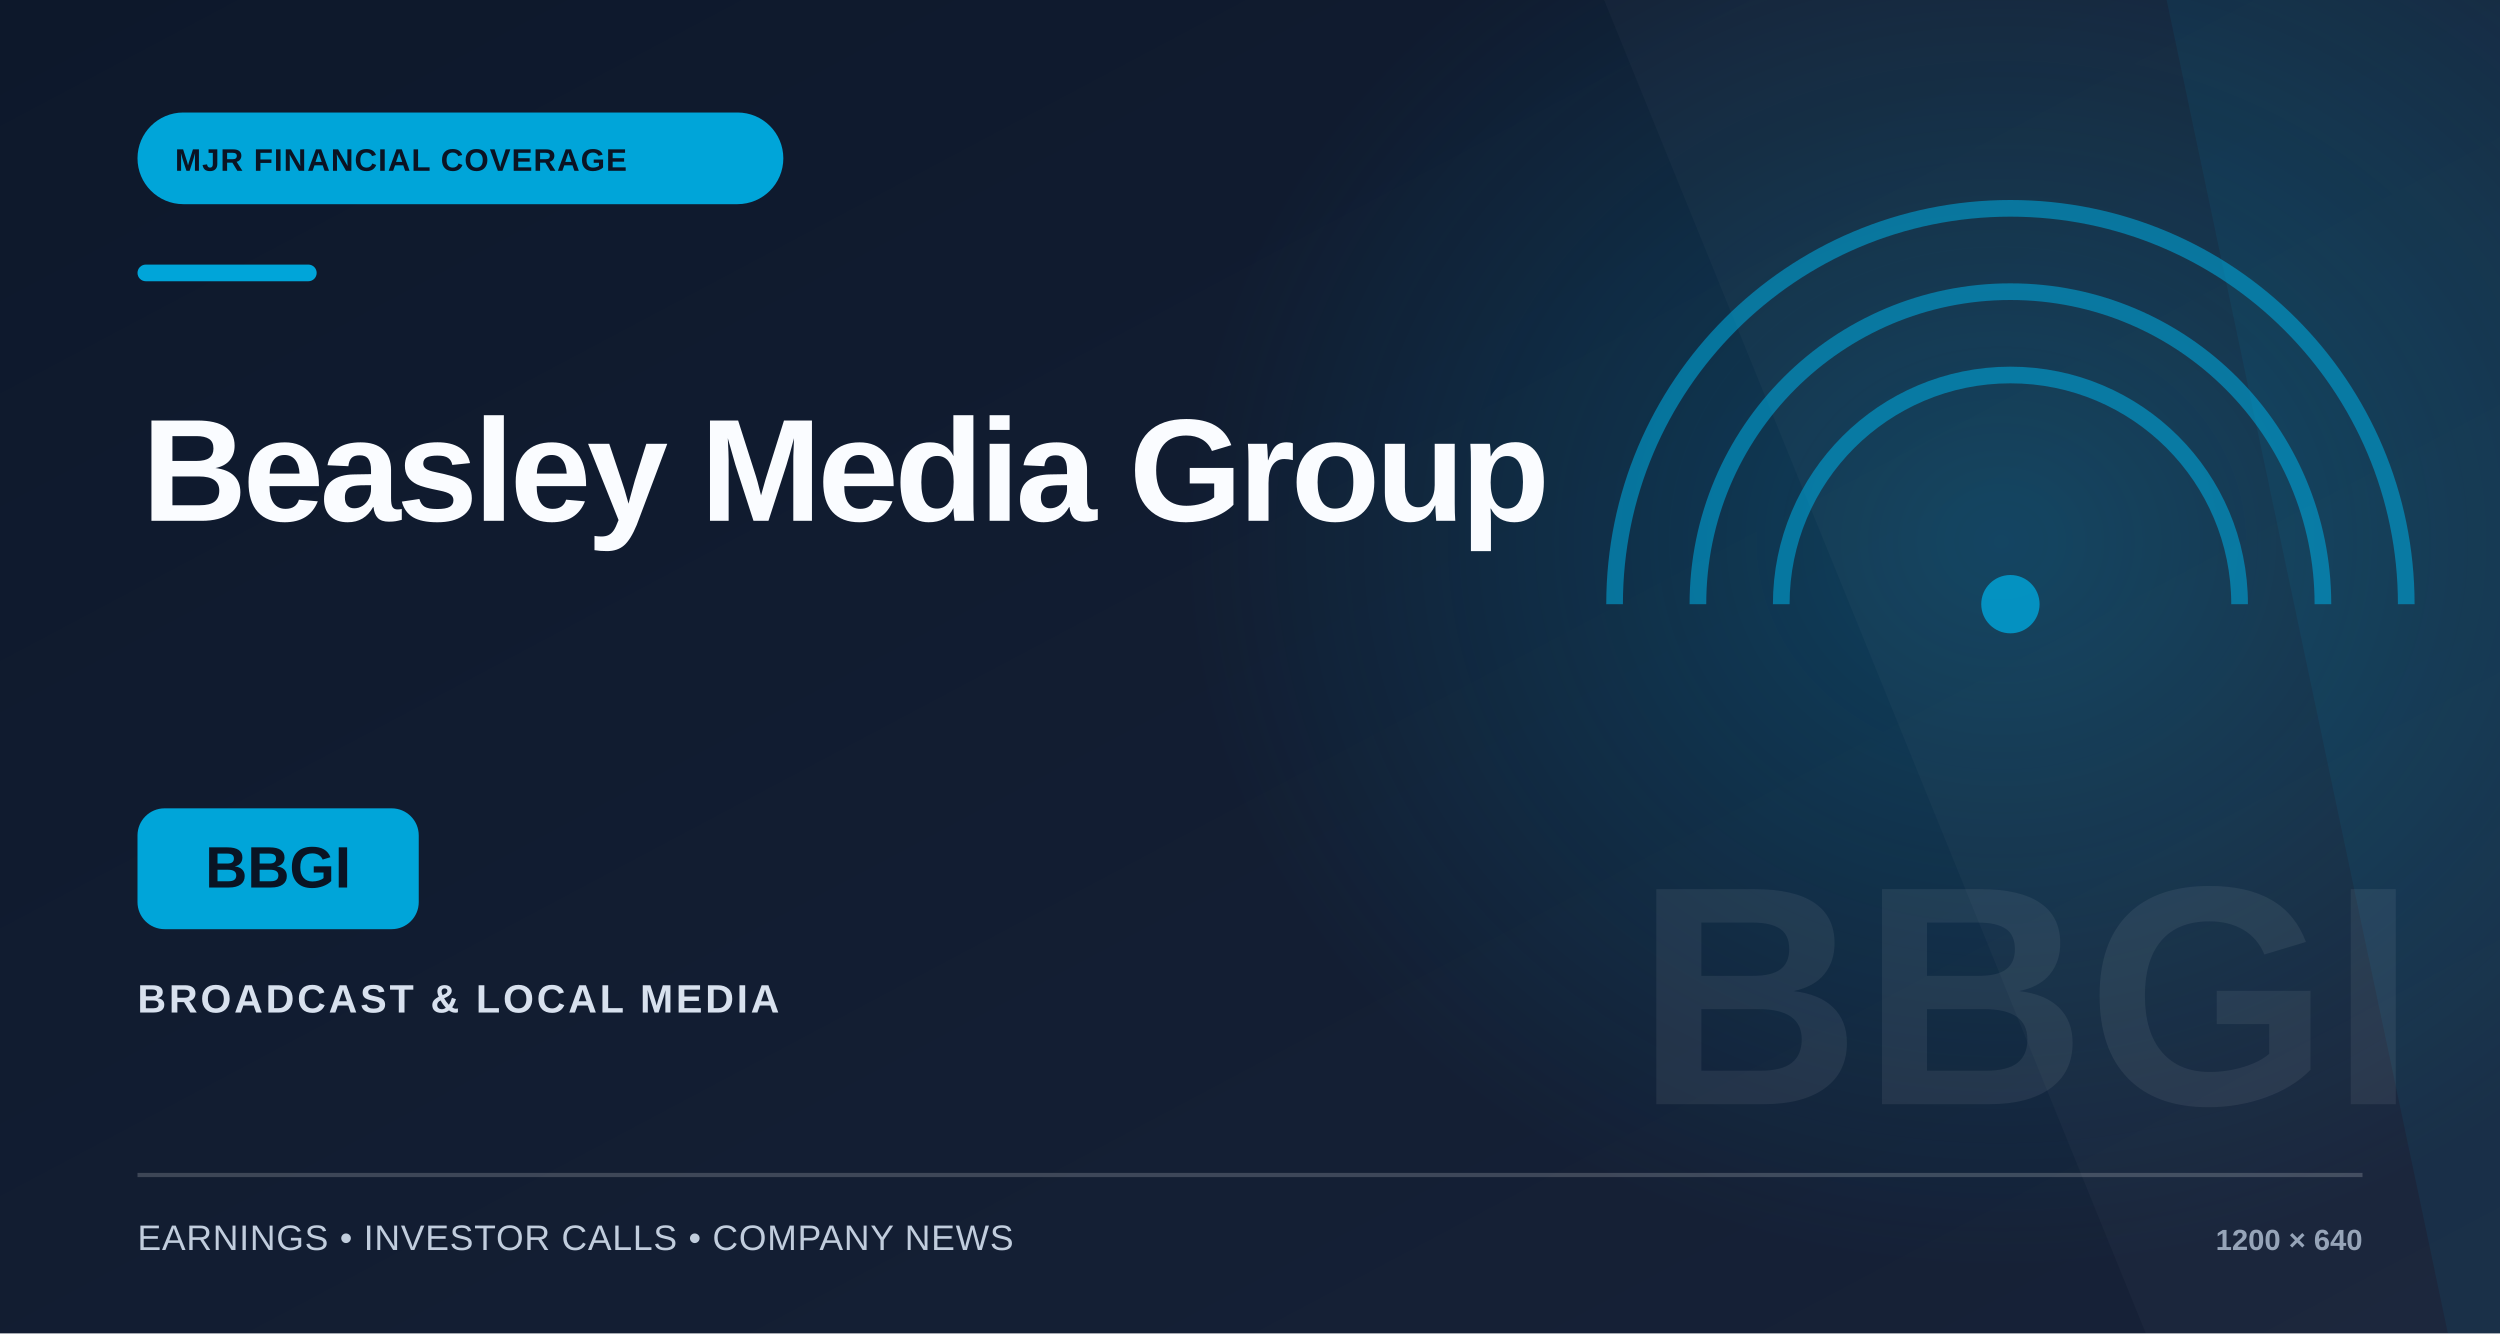
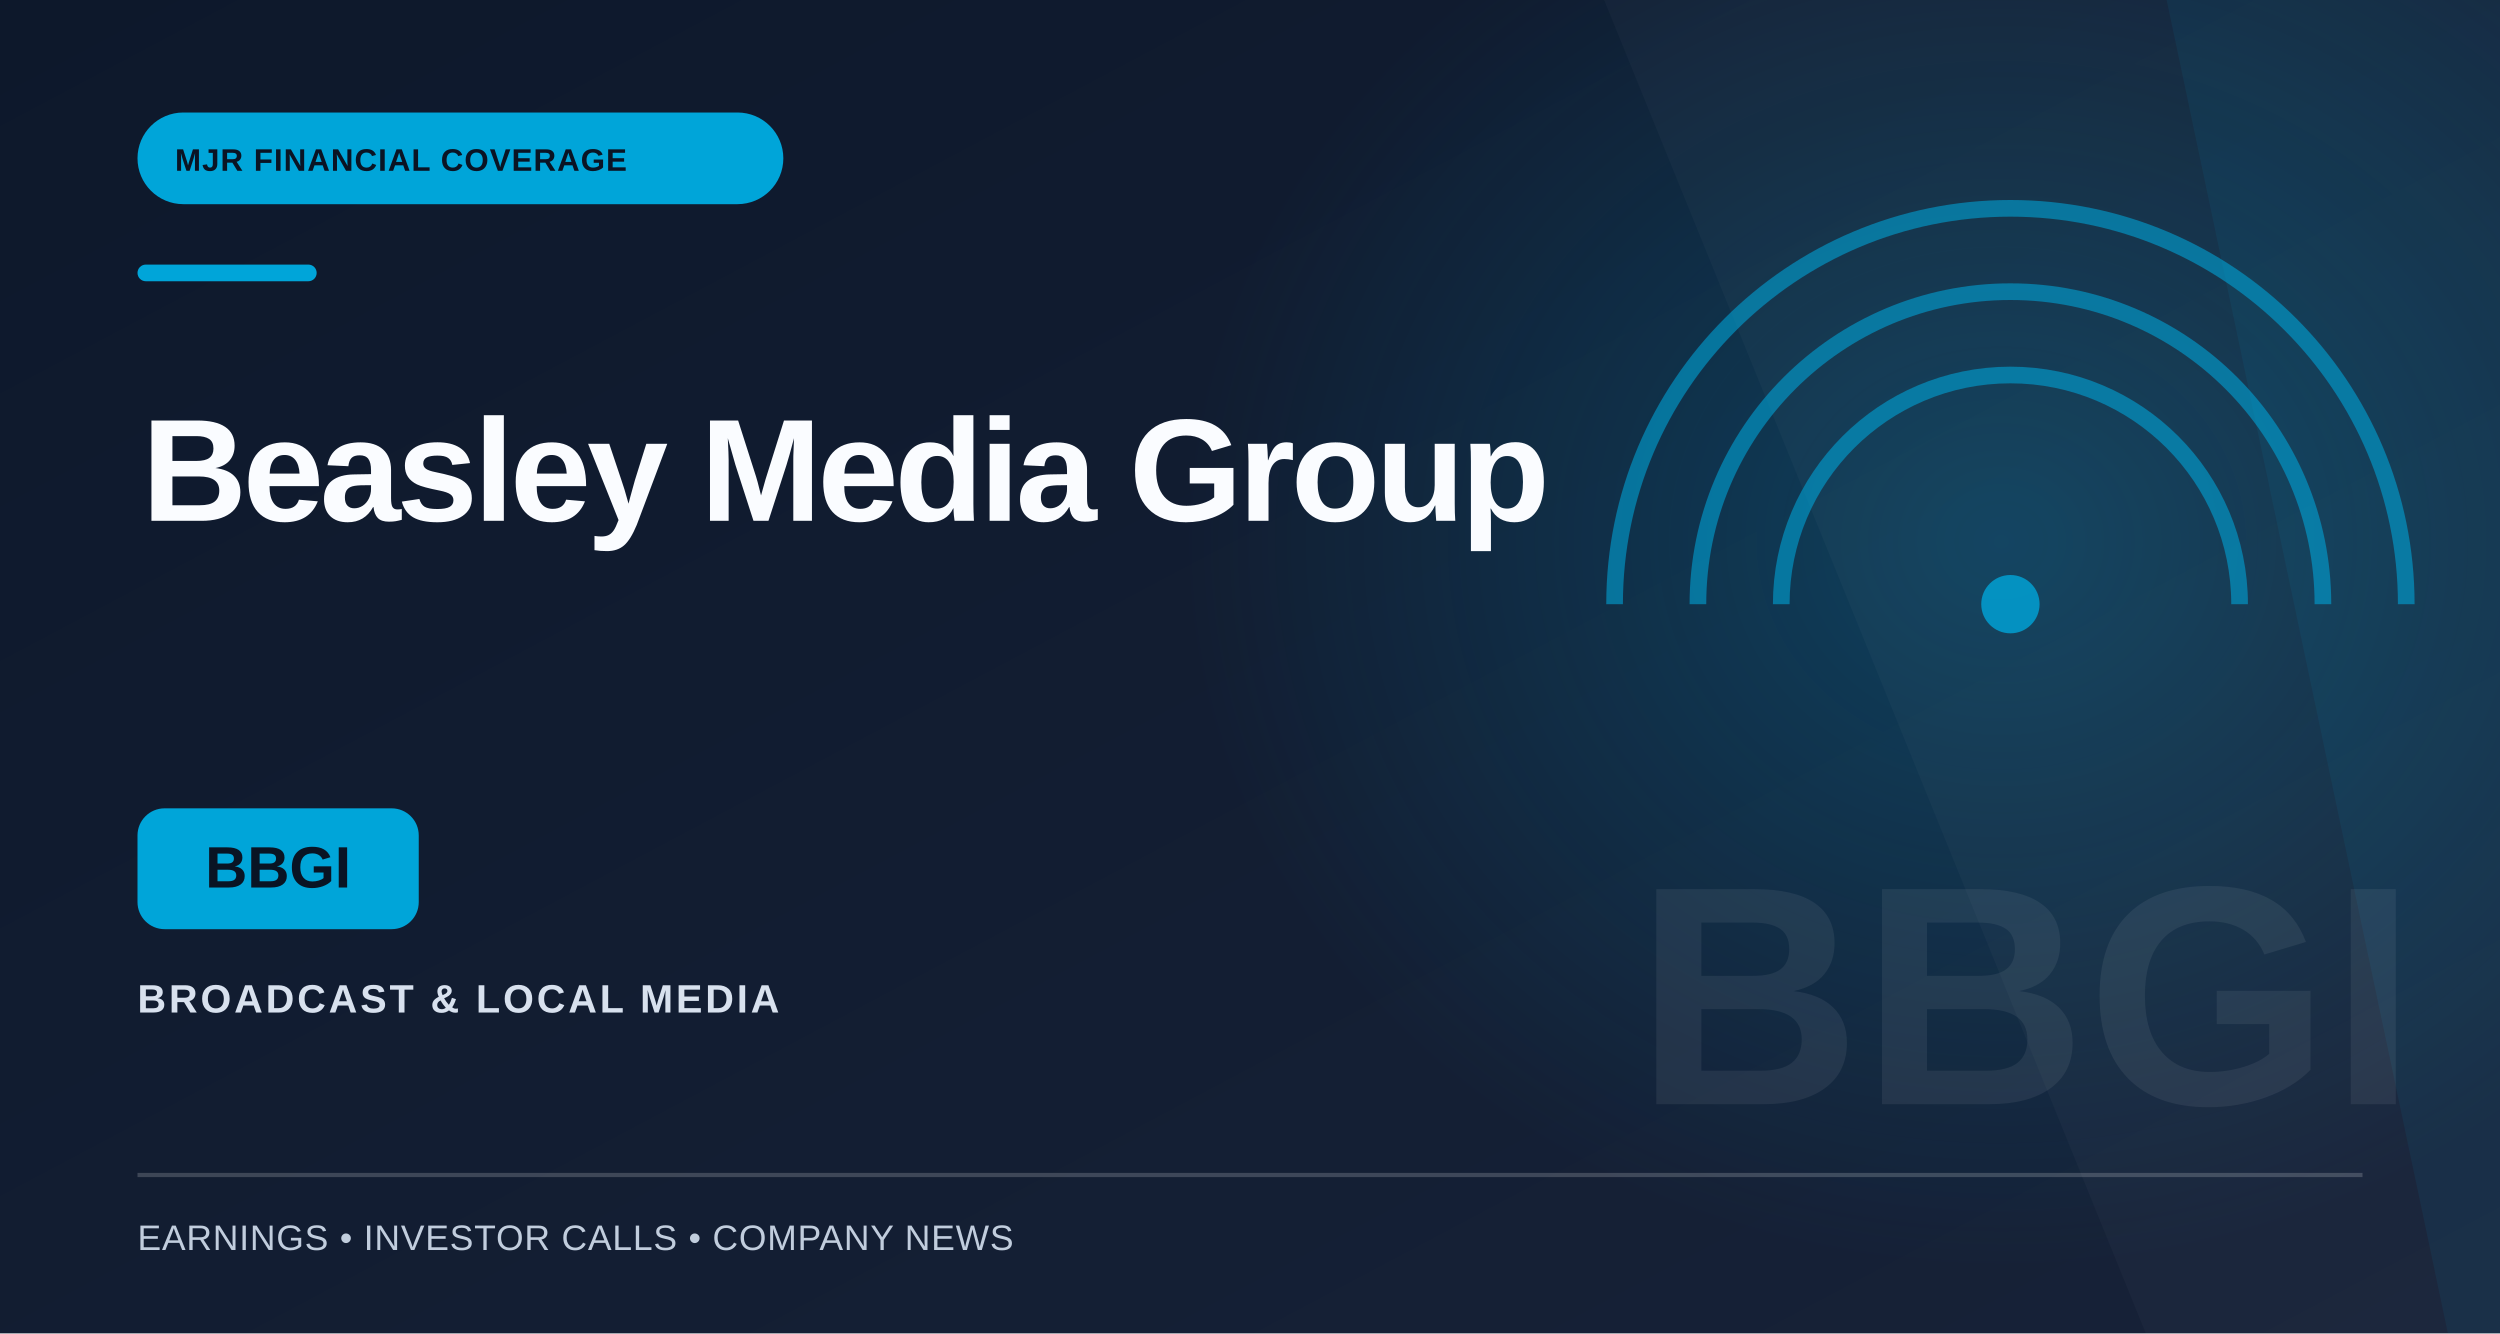
<svg xmlns="http://www.w3.org/2000/svg" width="1200" height="640" viewBox="0 0 1200 640" role="img" aria-labelledby="title desc">
  <defs>
    <linearGradient id="bg" x1="0" x2="1" y1="0" y2="1">
      <stop offset="0" stop-color="#0d182b" />
      <stop offset="1" stop-color="#172238" />
    </linearGradient>
    <radialGradient id="glow">
      <stop offset="0" stop-color="#00A5D9" stop-opacity=".26" />
      <stop offset="1" stop-color="#00A5D9" stop-opacity="0" />
    </radialGradient>
    <style>.title{font-family:Arial,Helvetica,sans-serif;font-weight:700;letter-spacing:-2px;fill:#fafcff}.label{font-family:Arial,Helvetica,sans-serif;font-weight:700}</style>
  </defs>
  <rect width="1200" height="640" fill="url(#bg)" />
  <ellipse cx="960" cy="260" rx="390" ry="350" fill="url(#glow)" />
  <path d="M770 0h430v640h-170z" fill="#fff" opacity=".025" />
  <path d="M1040 0h160v640h-25z" fill="#00A5D9" opacity=".075" />
  <g fill="none" stroke="#00A5D9" stroke-width="8" opacity=".58">
    <path d="M855 290a110 110 0 0 1 220 0" />
    <path d="M815 290a150 150 0 0 1 300 0" />
    <path d="M775 290a190 190 0 0 1 380 0" />
  </g>
  <circle cx="965" cy="290" r="14" fill="#00A5D9" opacity=".8" />
  <text x="1160" y="530" text-anchor="end" class="label" font-size="150px" fill="#fff" opacity=".07">BBGI</text>
  <rect x="66" y="54" width="310" height="44" rx="22" fill="#00A5D9" />
  <text x="84" y="82" class="label" font-size="15px" letter-spacing=".5" fill="#0a1424">MJR FINANCIAL COVERAGE</text>
  <rect x="66" y="127" width="86" height="8" rx="4" fill="#00A5D9" />
  <text x="68" y="250" class="title" font-size="70px">Beasley Media Group</text>
  <rect x="66" y="388" width="135" height="58" rx="13" fill="#00A5D9" />
  <text x="133.5" y="426" text-anchor="middle" class="label" font-size="28px" fill="#091424">BBGI</text>
  <text x="66" y="486" class="label" font-size="19px" letter-spacing="1.4" fill="#d8e1ee">BROADCAST &amp; LOCAL MEDIA</text>
  <path d="M66 564H1134" stroke="#fff" stroke-opacity=".18" stroke-width="2" />
  <text x="66" y="600" font-family="Arial,Helvetica,sans-serif" font-size="17px" letter-spacing=".4" fill="#c1cddd">EARNINGS  •  INVESTOR CALLS  •  COMPANY NEWS</text>
-   <text x="1134" y="600" text-anchor="end" class="label" font-size="14px" fill="#96a4b8">1200 × 640</text>
</svg>
